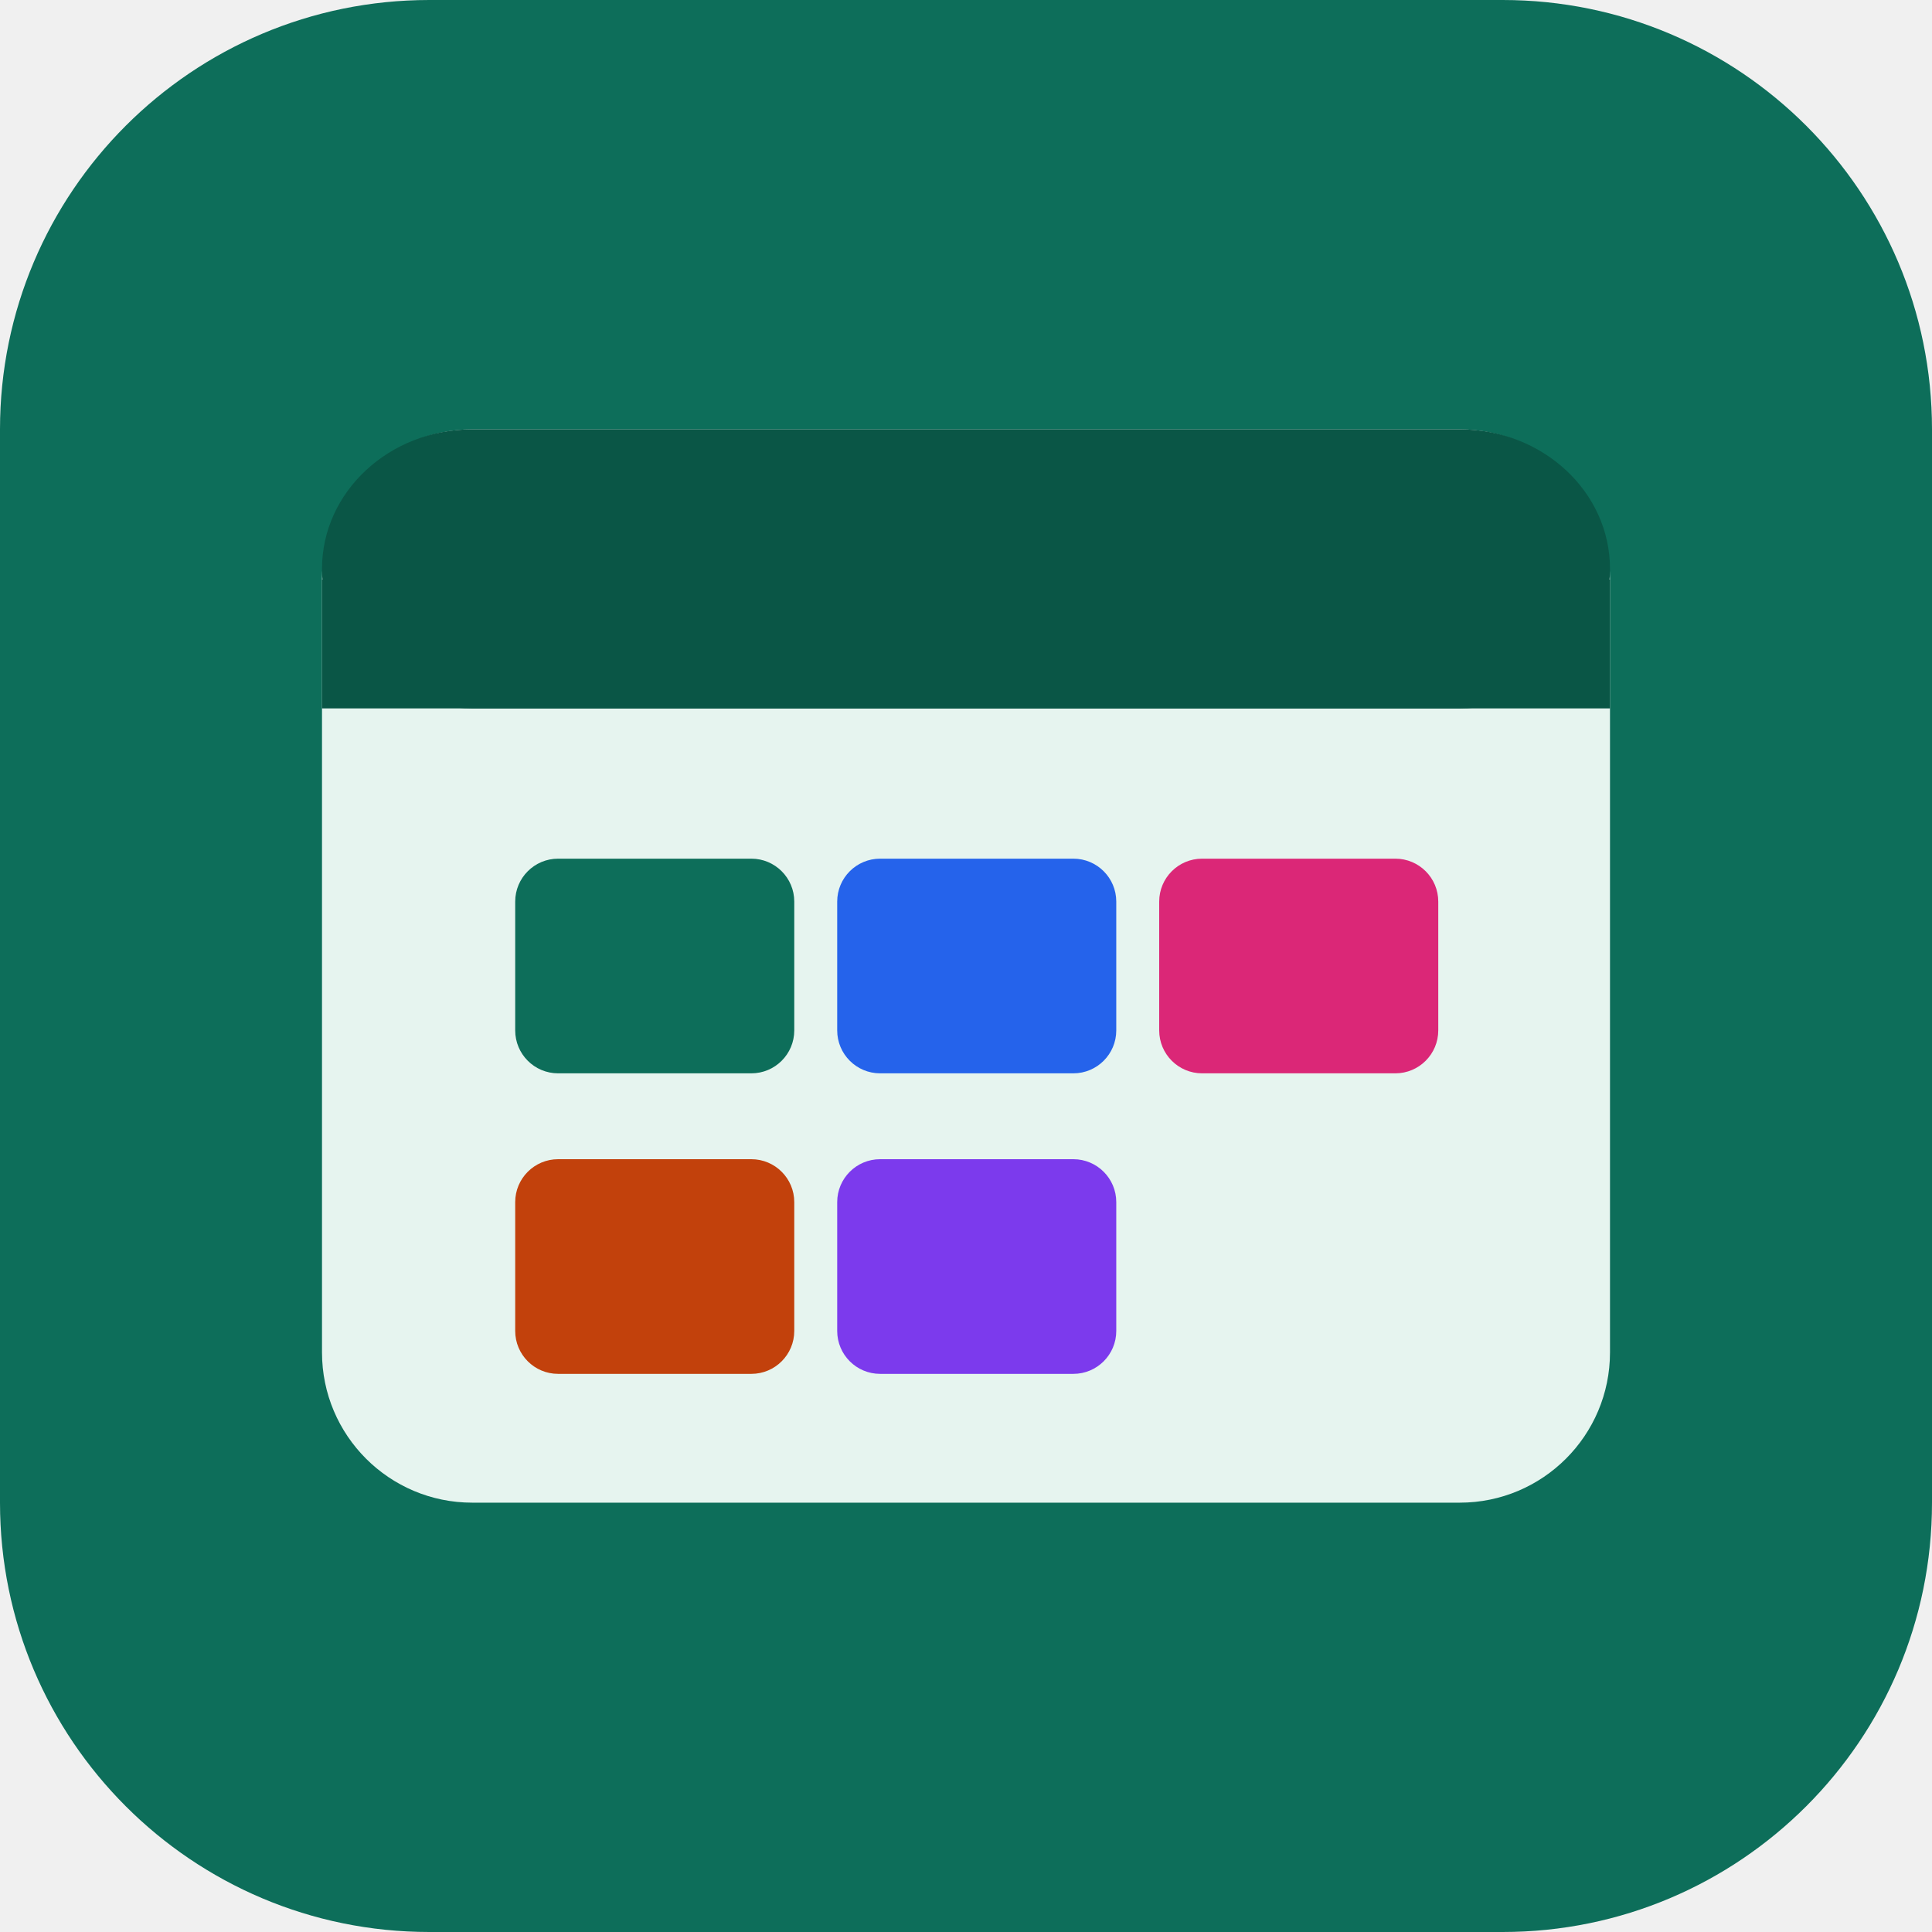
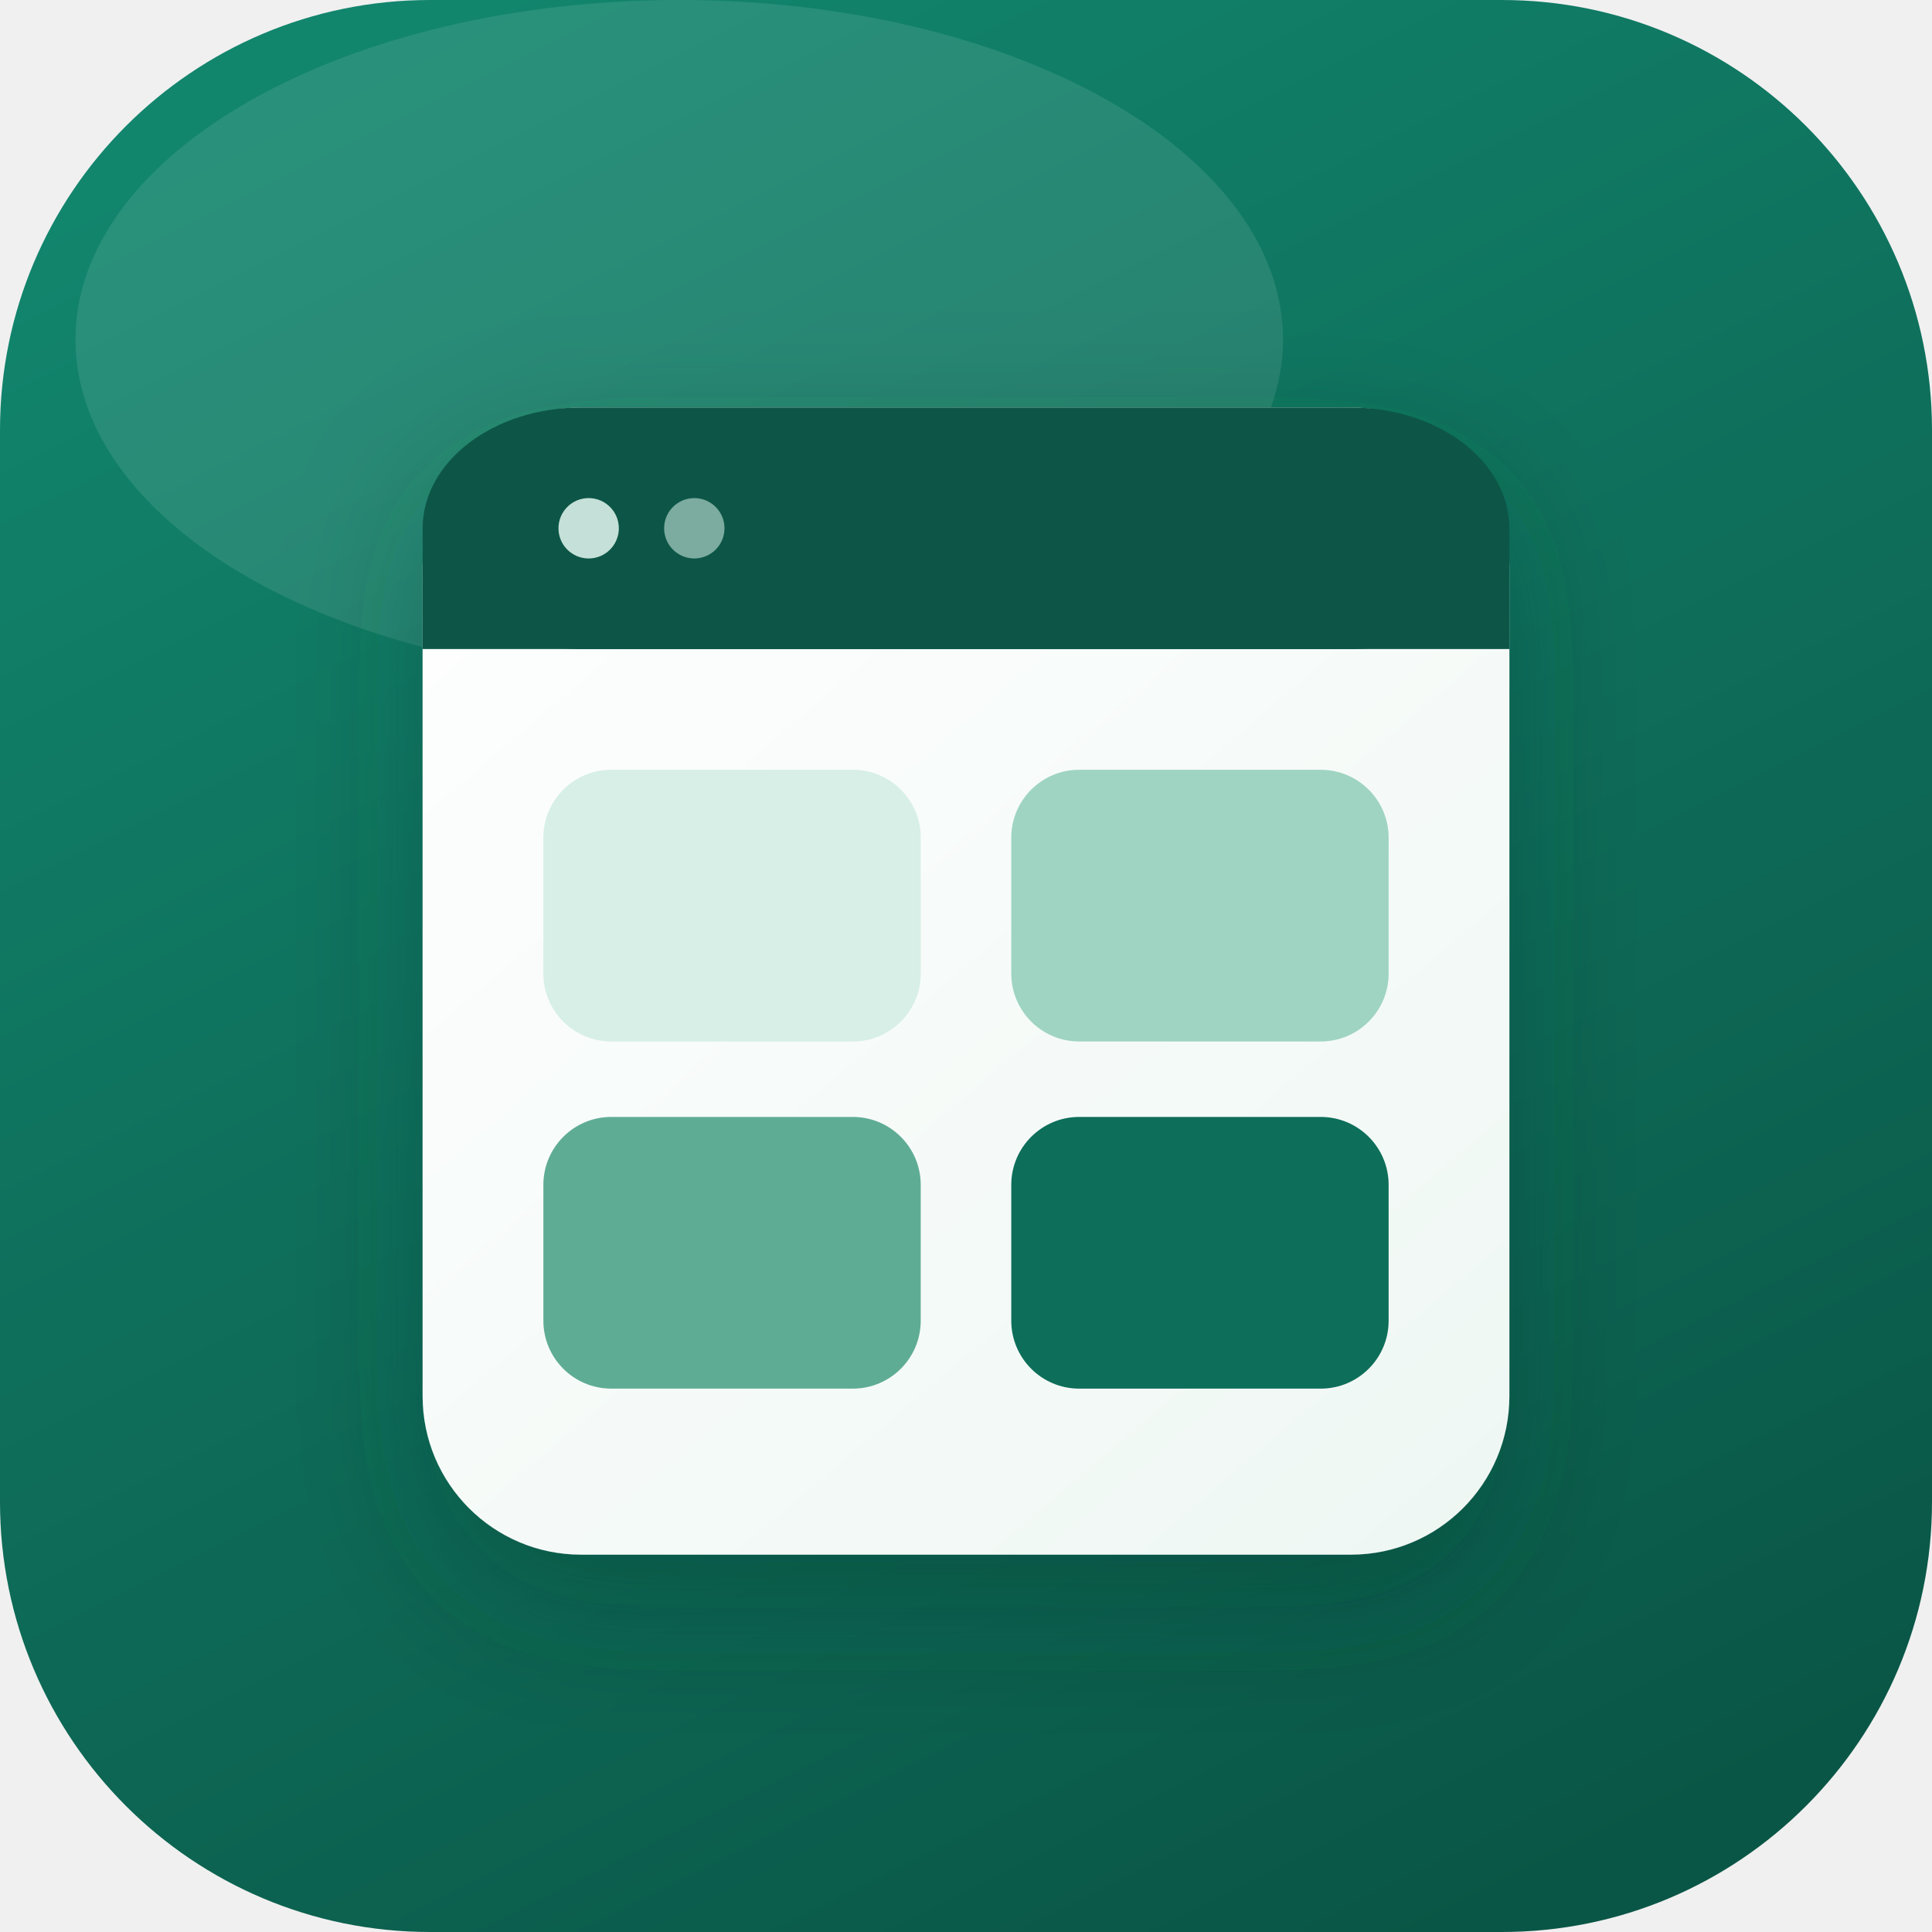
- <svg xmlns="http://www.w3.org/2000/svg" viewBox="0 0 180 180" fill="none">
-   <rect width="180" height="180" rx="40" fill="#0d6e5a" />
-   <rect x="30" y="40" width="120" height="100" rx="14" fill="#e6f4ef" />
-   <rect x="30" y="40" width="120" height="26" rx="14" fill="#0a5646" />
-   <rect x="30" y="54" width="120" height="12" fill="#0a5646" />
-   <rect x="48" y="80" width="26" height="20" rx="4" fill="#0d6e5a" />
-   <rect x="78" y="80" width="26" height="20" rx="4" fill="#2563eb" />
-   <rect x="108" y="80" width="26" height="20" rx="4" fill="#db2777" />
-   <rect x="48" y="108" width="26" height="20" rx="4" fill="#c2410c" />
-   <rect x="78" y="108" width="26" height="20" rx="4" fill="#7c3aed" />
+ <svg xmlns="http://www.w3.org/2000/svg" viewBox="0 0 512 512" fill="none">
+   <defs>
+     <linearGradient id="bg" x1="128" y1="0" x2="384" y2="512" gradientUnits="userSpaceOnUse">
+       <stop stop-color="#12856d" />
+       <stop offset="1" stop-color="#0a5646" />
+     </linearGradient>
+     <linearGradient id="card" x1="120" y1="96" x2="392" y2="416" gradientUnits="userSpaceOnUse">
+       <stop stop-color="#ffffff" />
+       <stop offset="1" stop-color="#eef7f3" />
+     </linearGradient>
+     <filter id="soft" x="-20%" y="-20%" width="140%" height="140%">
+       <feDropShadow dx="0" dy="14" stdDeviation="18" flood-color="#05362c" flood-opacity="0.28" />
+     </filter>
+   </defs>
+   <rect width="512" height="512" rx="114" fill="url(#bg)" />
+   <ellipse cx="180" cy="90" rx="160" ry="90" fill="#ffffff" opacity="0.10" />
+   <g filter="url(#soft)">
+     <rect x="112" y="108" width="288" height="304" rx="42" fill="url(#card)" />
+     <rect x="112" y="108" width="288" height="64" rx="42" fill="#0a5646" />
+     <rect x="112" y="140" width="288" height="32" fill="#0a5646" />
+     <circle cx="156" cy="140" r="8" fill="#d9f0e8" opacity="0.9" />
+     <circle cx="184" cy="140" r="8" fill="#d9f0e8" opacity="0.55" />
+     <rect x="144" y="204" width="100" height="72" rx="18" fill="#d7efe6" />
+     <rect x="268" y="204" width="100" height="72" rx="18" fill="#9fd4c2" />
+     <rect x="144" y="296" width="100" height="72" rx="18" fill="#5eac95" />
+     <rect x="268" y="296" width="100" height="72" rx="18" fill="#0d6e5a" />
+   </g>
</svg>
